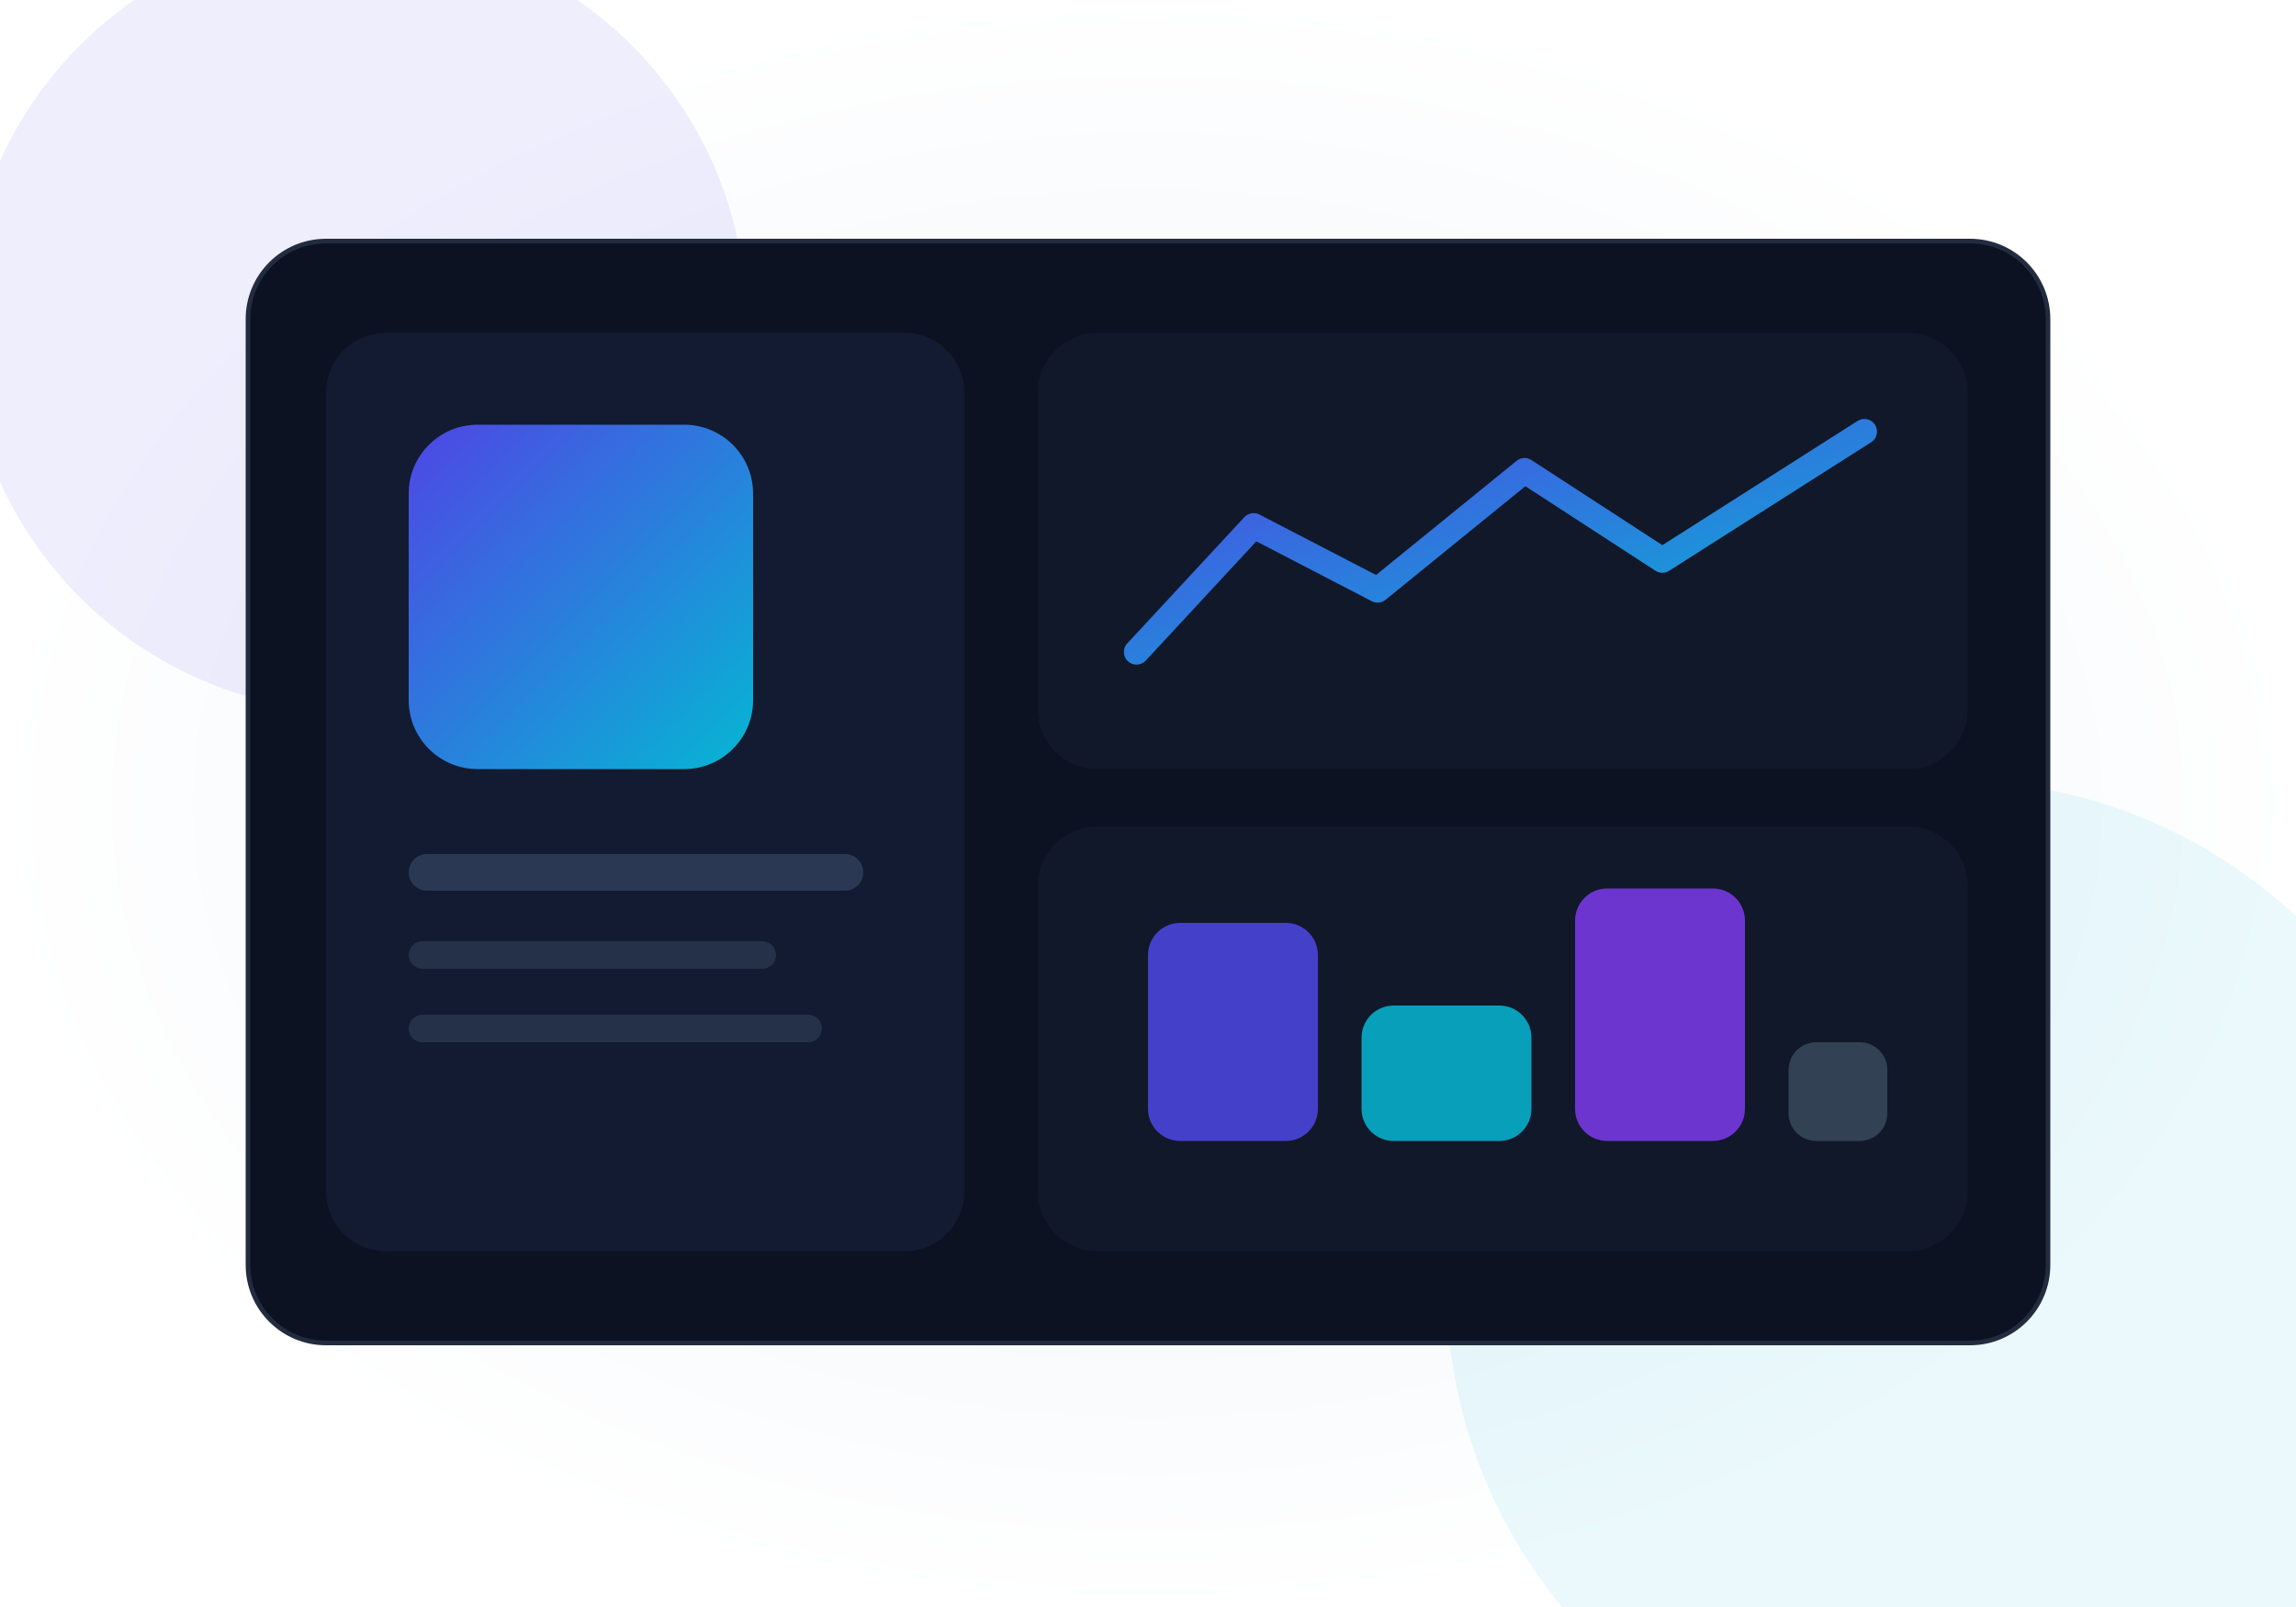
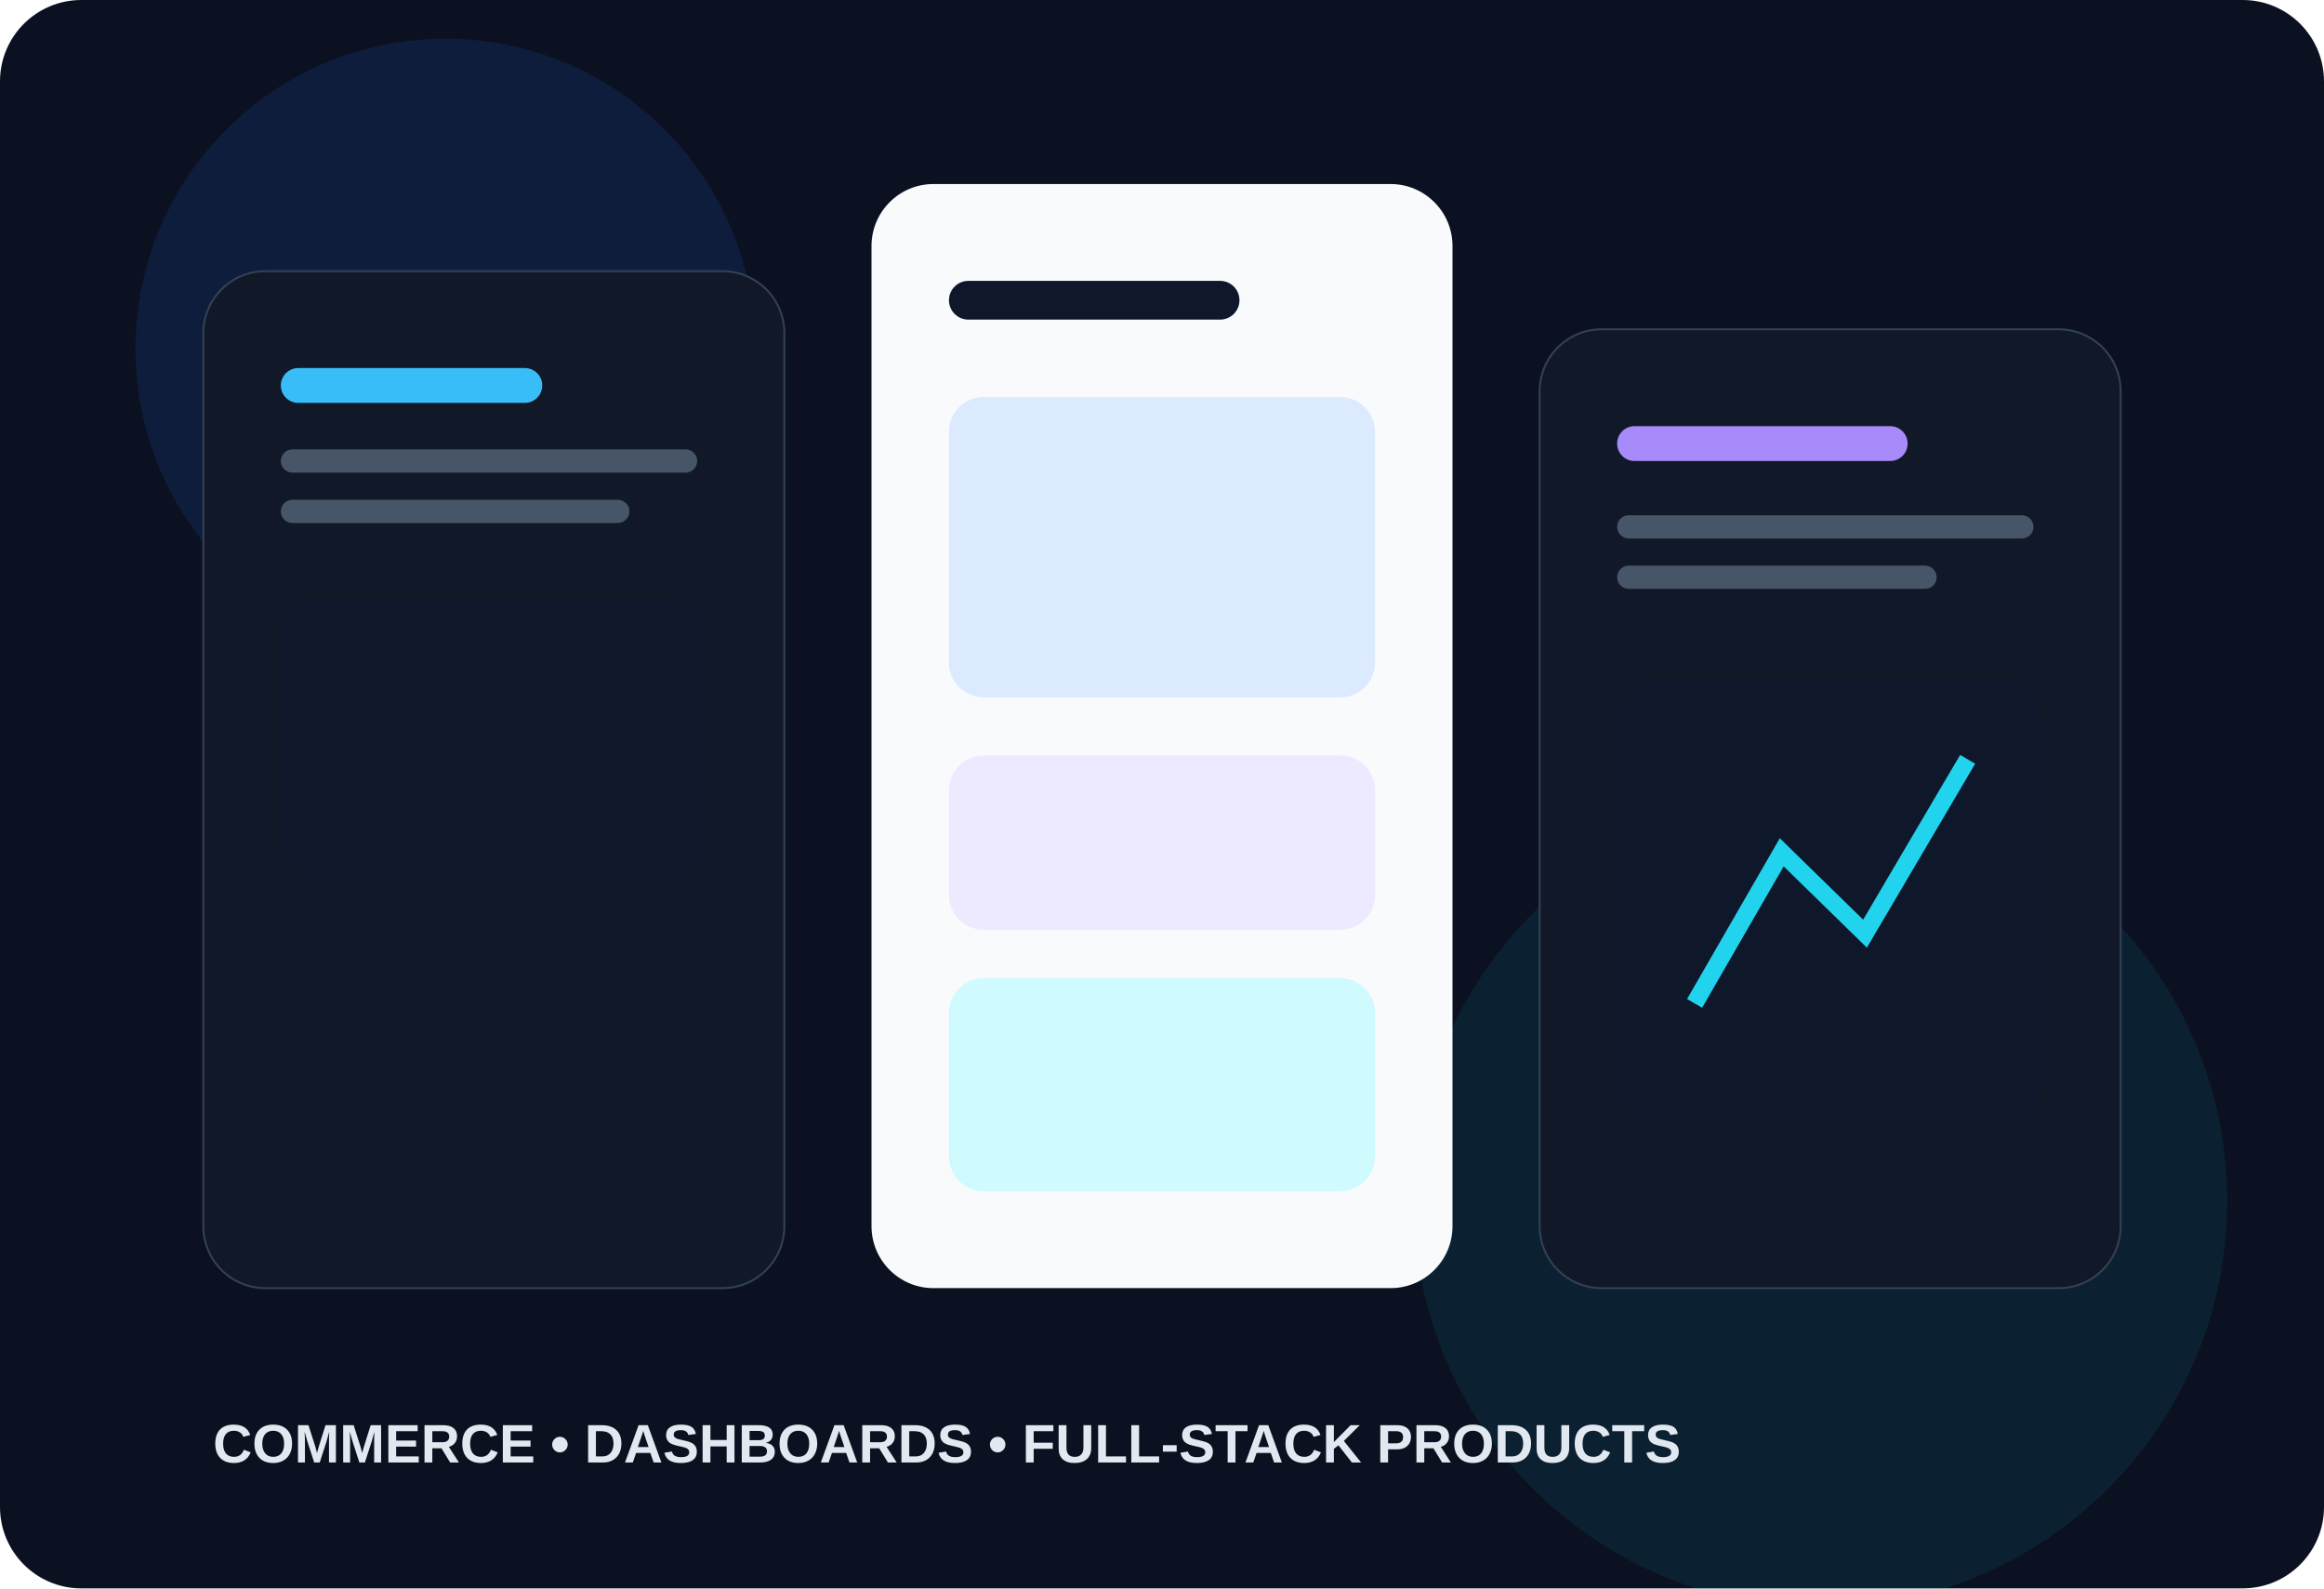
- <svg xmlns="http://www.w3.org/2000/svg" width="1000" height="700" viewBox="0 0 1000 700" fill="none">
-   <defs>
-     <linearGradient id="g" x1="0" y1="0" x2="1" y2="1">
-       <stop stop-color="#4F46E5" />
-       <stop offset="1" stop-color="#06B6D4" />
-     </linearGradient>
-     <radialGradient id="bg">
-       <stop stop-color="#EEF2FF" />
-       <stop offset=".65" stop-color="#F8FAFC" />
-       <stop offset="1" stop-color="#FFFFFF" />
-     </radialGradient>
-   </defs>
-   <rect width="1000" height="700" rx="64" fill="url(#bg)" />
-   <circle cx="155" cy="140" r="170" fill="#4F46E5" opacity=".09" />
-   <circle cx="850" cy="560" r="220" fill="#06B6D4" opacity=".08" />
-   <rect x="108" y="105" width="784" height="480" rx="34" fill="#0C1222" stroke="#232C3F" stroke-width="2" />
-   <rect x="142" y="145" width="278" height="400" rx="26" fill="#121B31" />
-   <rect x="452" y="145" width="405" height="190" rx="26" fill="#10182A" />
-   <rect x="452" y="360" width="405" height="185" rx="26" fill="#10182A" />
-   <rect x="178" y="185" width="150" height="150" rx="30" fill="url(#g)" />
-   <rect x="178" y="372" width="198" height="16" rx="8" fill="#2B3853" />
-   <rect x="178" y="410" width="160" height="12" rx="6" fill="#243149" />
-   <rect x="178" y="442" width="180" height="12" rx="6" fill="#243149" />
-   <path d="M495 284 L546 229 L600 257 L664 205 L724 244 L812 188" fill="none" stroke="url(#g)" stroke-width="11" stroke-linecap="round" stroke-linejoin="round" />
-   <rect x="500" y="402" width="74" height="95" rx="14" fill="#4F46E5" opacity=".85" />
-   <rect x="593" y="438" width="74" height="59" rx="14" fill="#06B6D4" opacity=".85" />
-   <rect x="686" y="387" width="74" height="110" rx="14" fill="#7C3AED" opacity=".85" />
-   <rect x="779" y="454" width="43" height="43" rx="12" fill="#334155" />
+ <svg xmlns="http://www.w3.org/2000/svg" viewBox="0 0 1200 820">
+   <rect width="1200" height="820" rx="42" fill="#0b1120" />
+   <circle cx="230" cy="180" r="160" fill="#2563eb" opacity=".14" />
+   <circle cx="940" cy="620" r="210" fill="#06b6d4" opacity=".1" />
+   <rect x="105" y="140" width="300" height="525" rx="32" fill="#111827" stroke="#334155" />
+   <rect x="450" y="95" width="300" height="570" rx="32" fill="#f8fafc" />
+   <rect x="795" y="170" width="300" height="495" rx="32" fill="#111827" stroke="#334155" />
+   <rect x="145" y="190" width="135" height="18" rx="9" fill="#38bdf8" />
+   <rect x="145" y="232" width="215" height="12" rx="6" fill="#475569" />
+   <rect x="145" y="258" width="180" height="12" rx="6" fill="#475569" />
+   <rect x="145" y="310" width="220" height="145" rx="20" fill="#0f172a" />
+   <rect x="490" y="145" width="150" height="20" rx="10" fill="#0f172a" />
+   <rect x="490" y="205" width="220" height="155" rx="18" fill="#dbeafe" />
+   <rect x="490" y="390" width="220" height="90" rx="18" fill="#ede9fe" />
+   <rect x="490" y="505" width="220" height="110" rx="18" fill="#cffafe" />
+   <rect x="835" y="220" width="150" height="18" rx="9" fill="#a78bfa" />
+   <rect x="835" y="266" width="215" height="12" rx="6" fill="#475569" />
+   <rect x="835" y="292" width="165" height="12" rx="6" fill="#475569" />
+   <rect x="835" y="350" width="220" height="230" rx="22" fill="#0f172a" />
+   <path d="M875 518 L920 440 L963 482 L1016 392" fill="none" stroke="#22d3ee" stroke-width="9" />
+   <text x="110" y="755" font-family="Arial" font-size="28" font-weight="700" fill="#e2e8f0">COMMERCE • DASHBOARDS • FULL-STACK PRODUCTS</text>
</svg>
